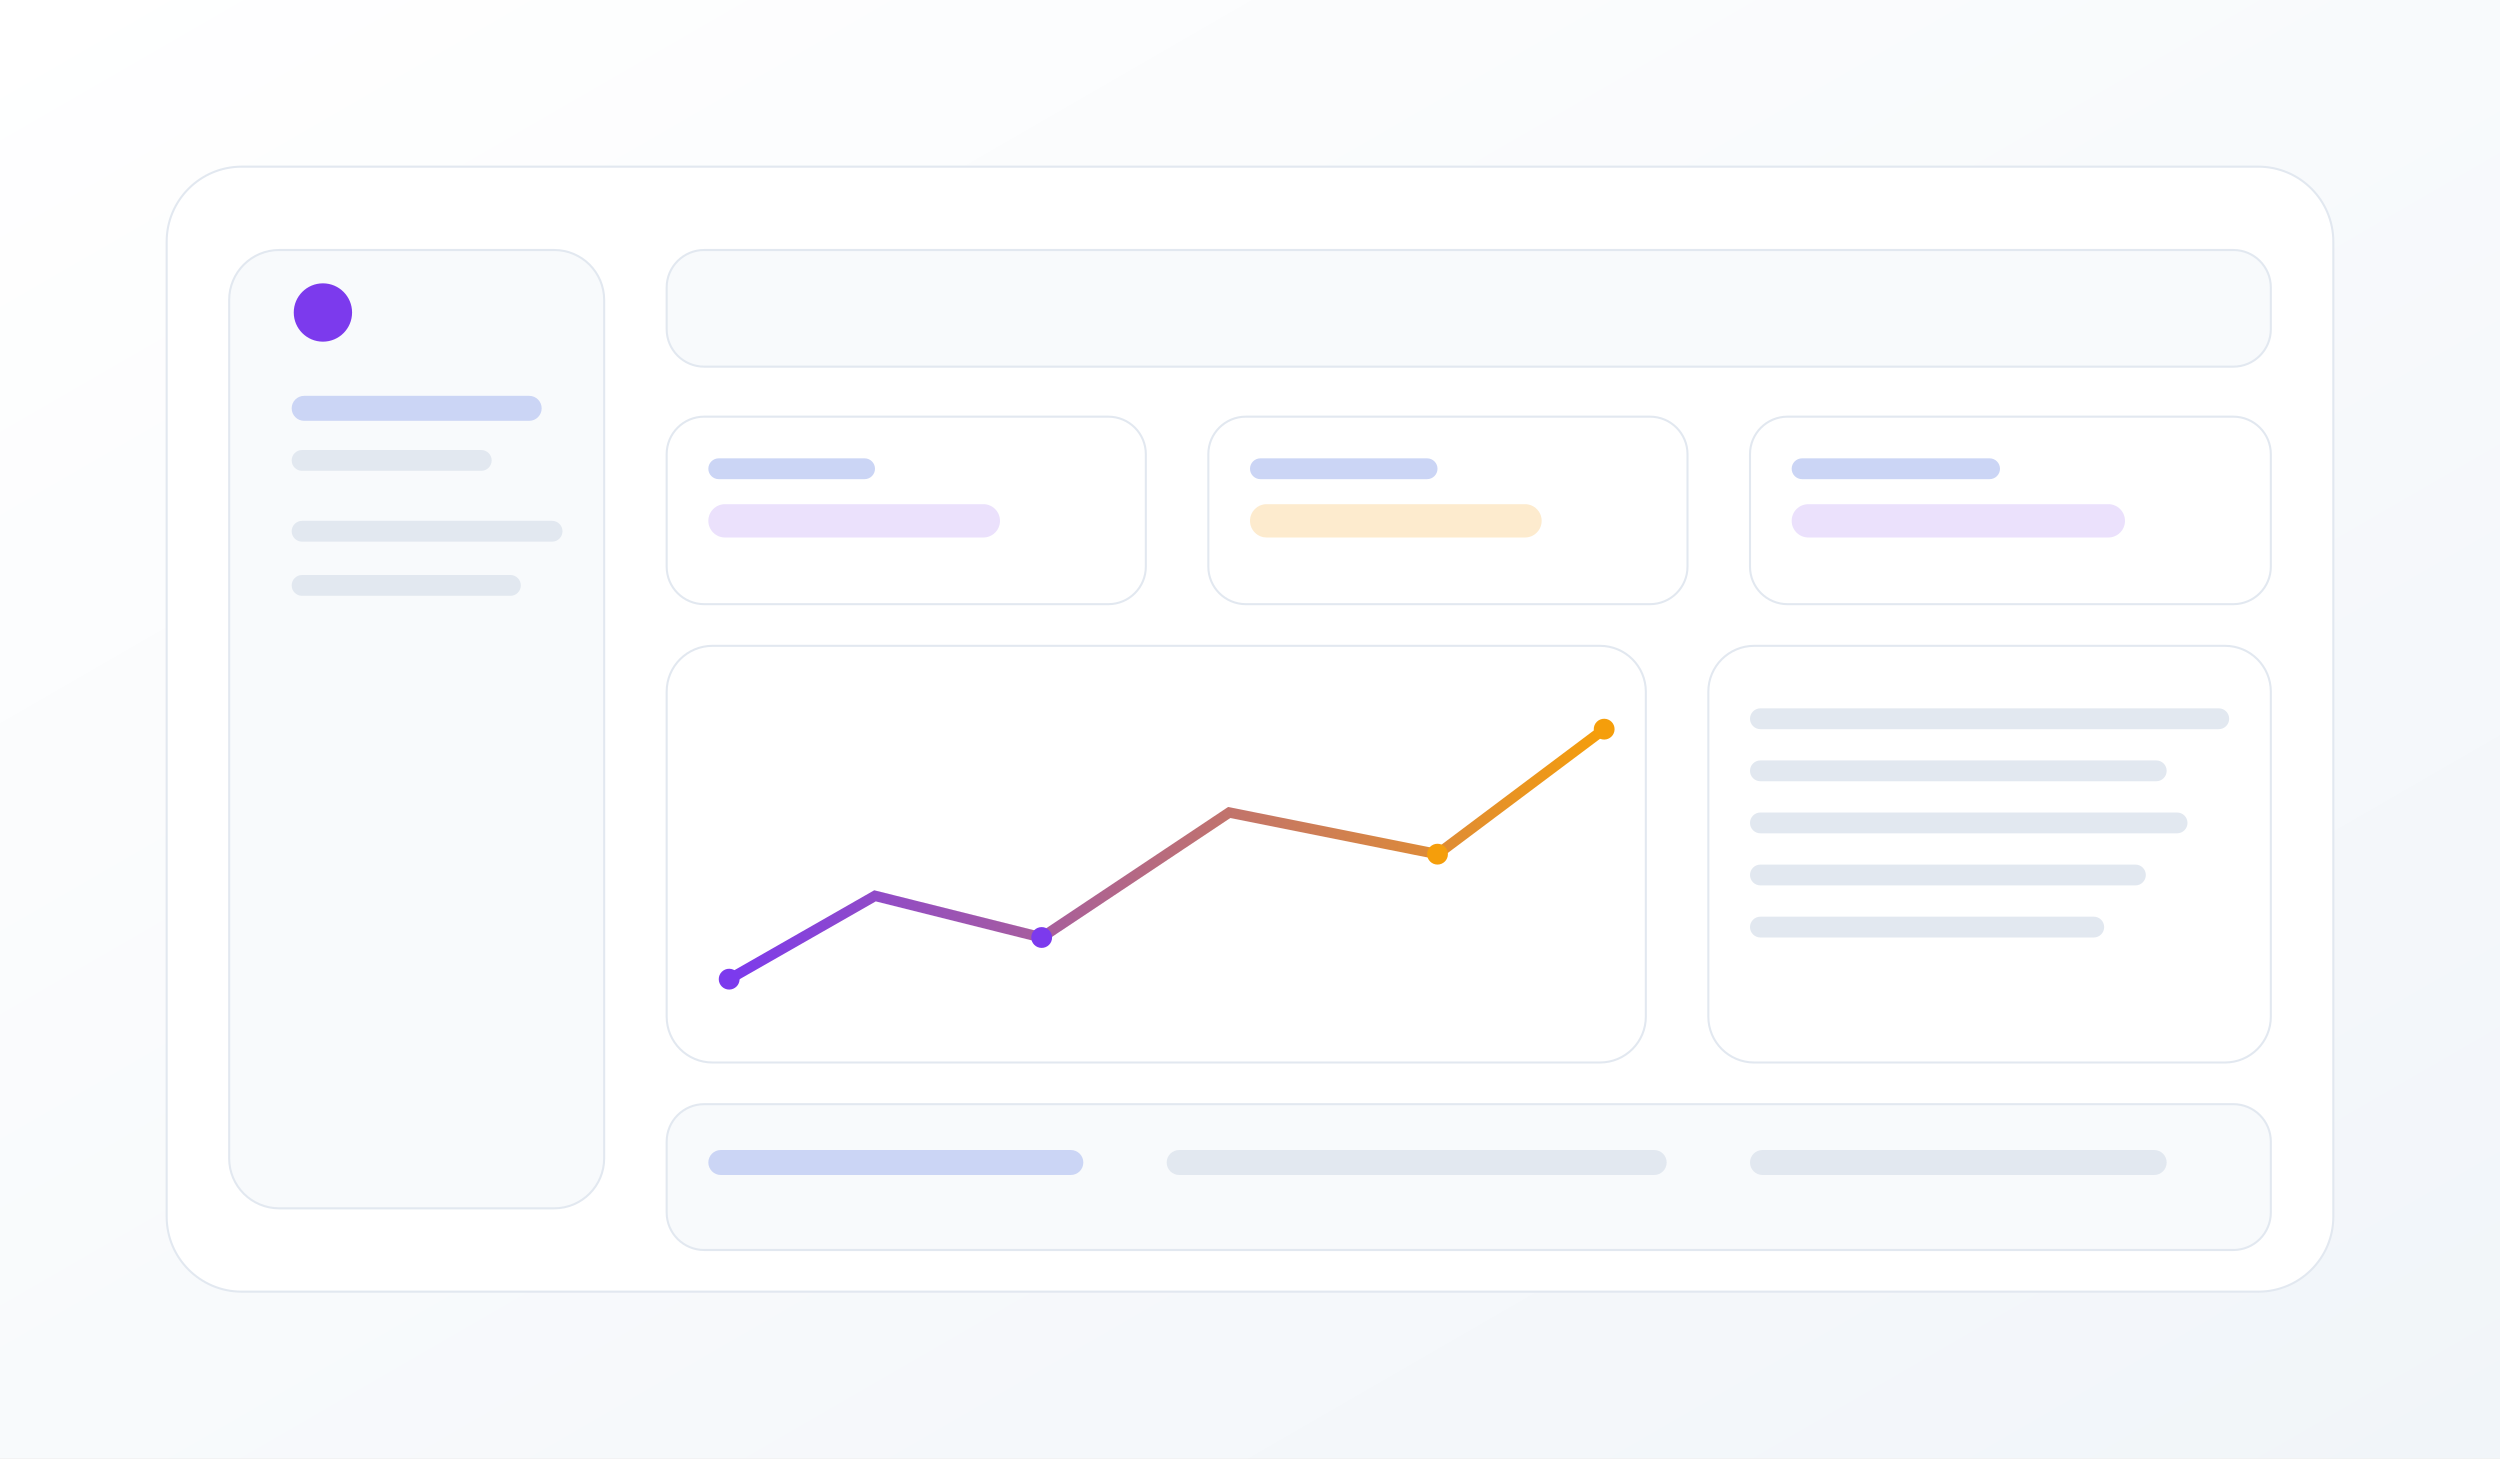
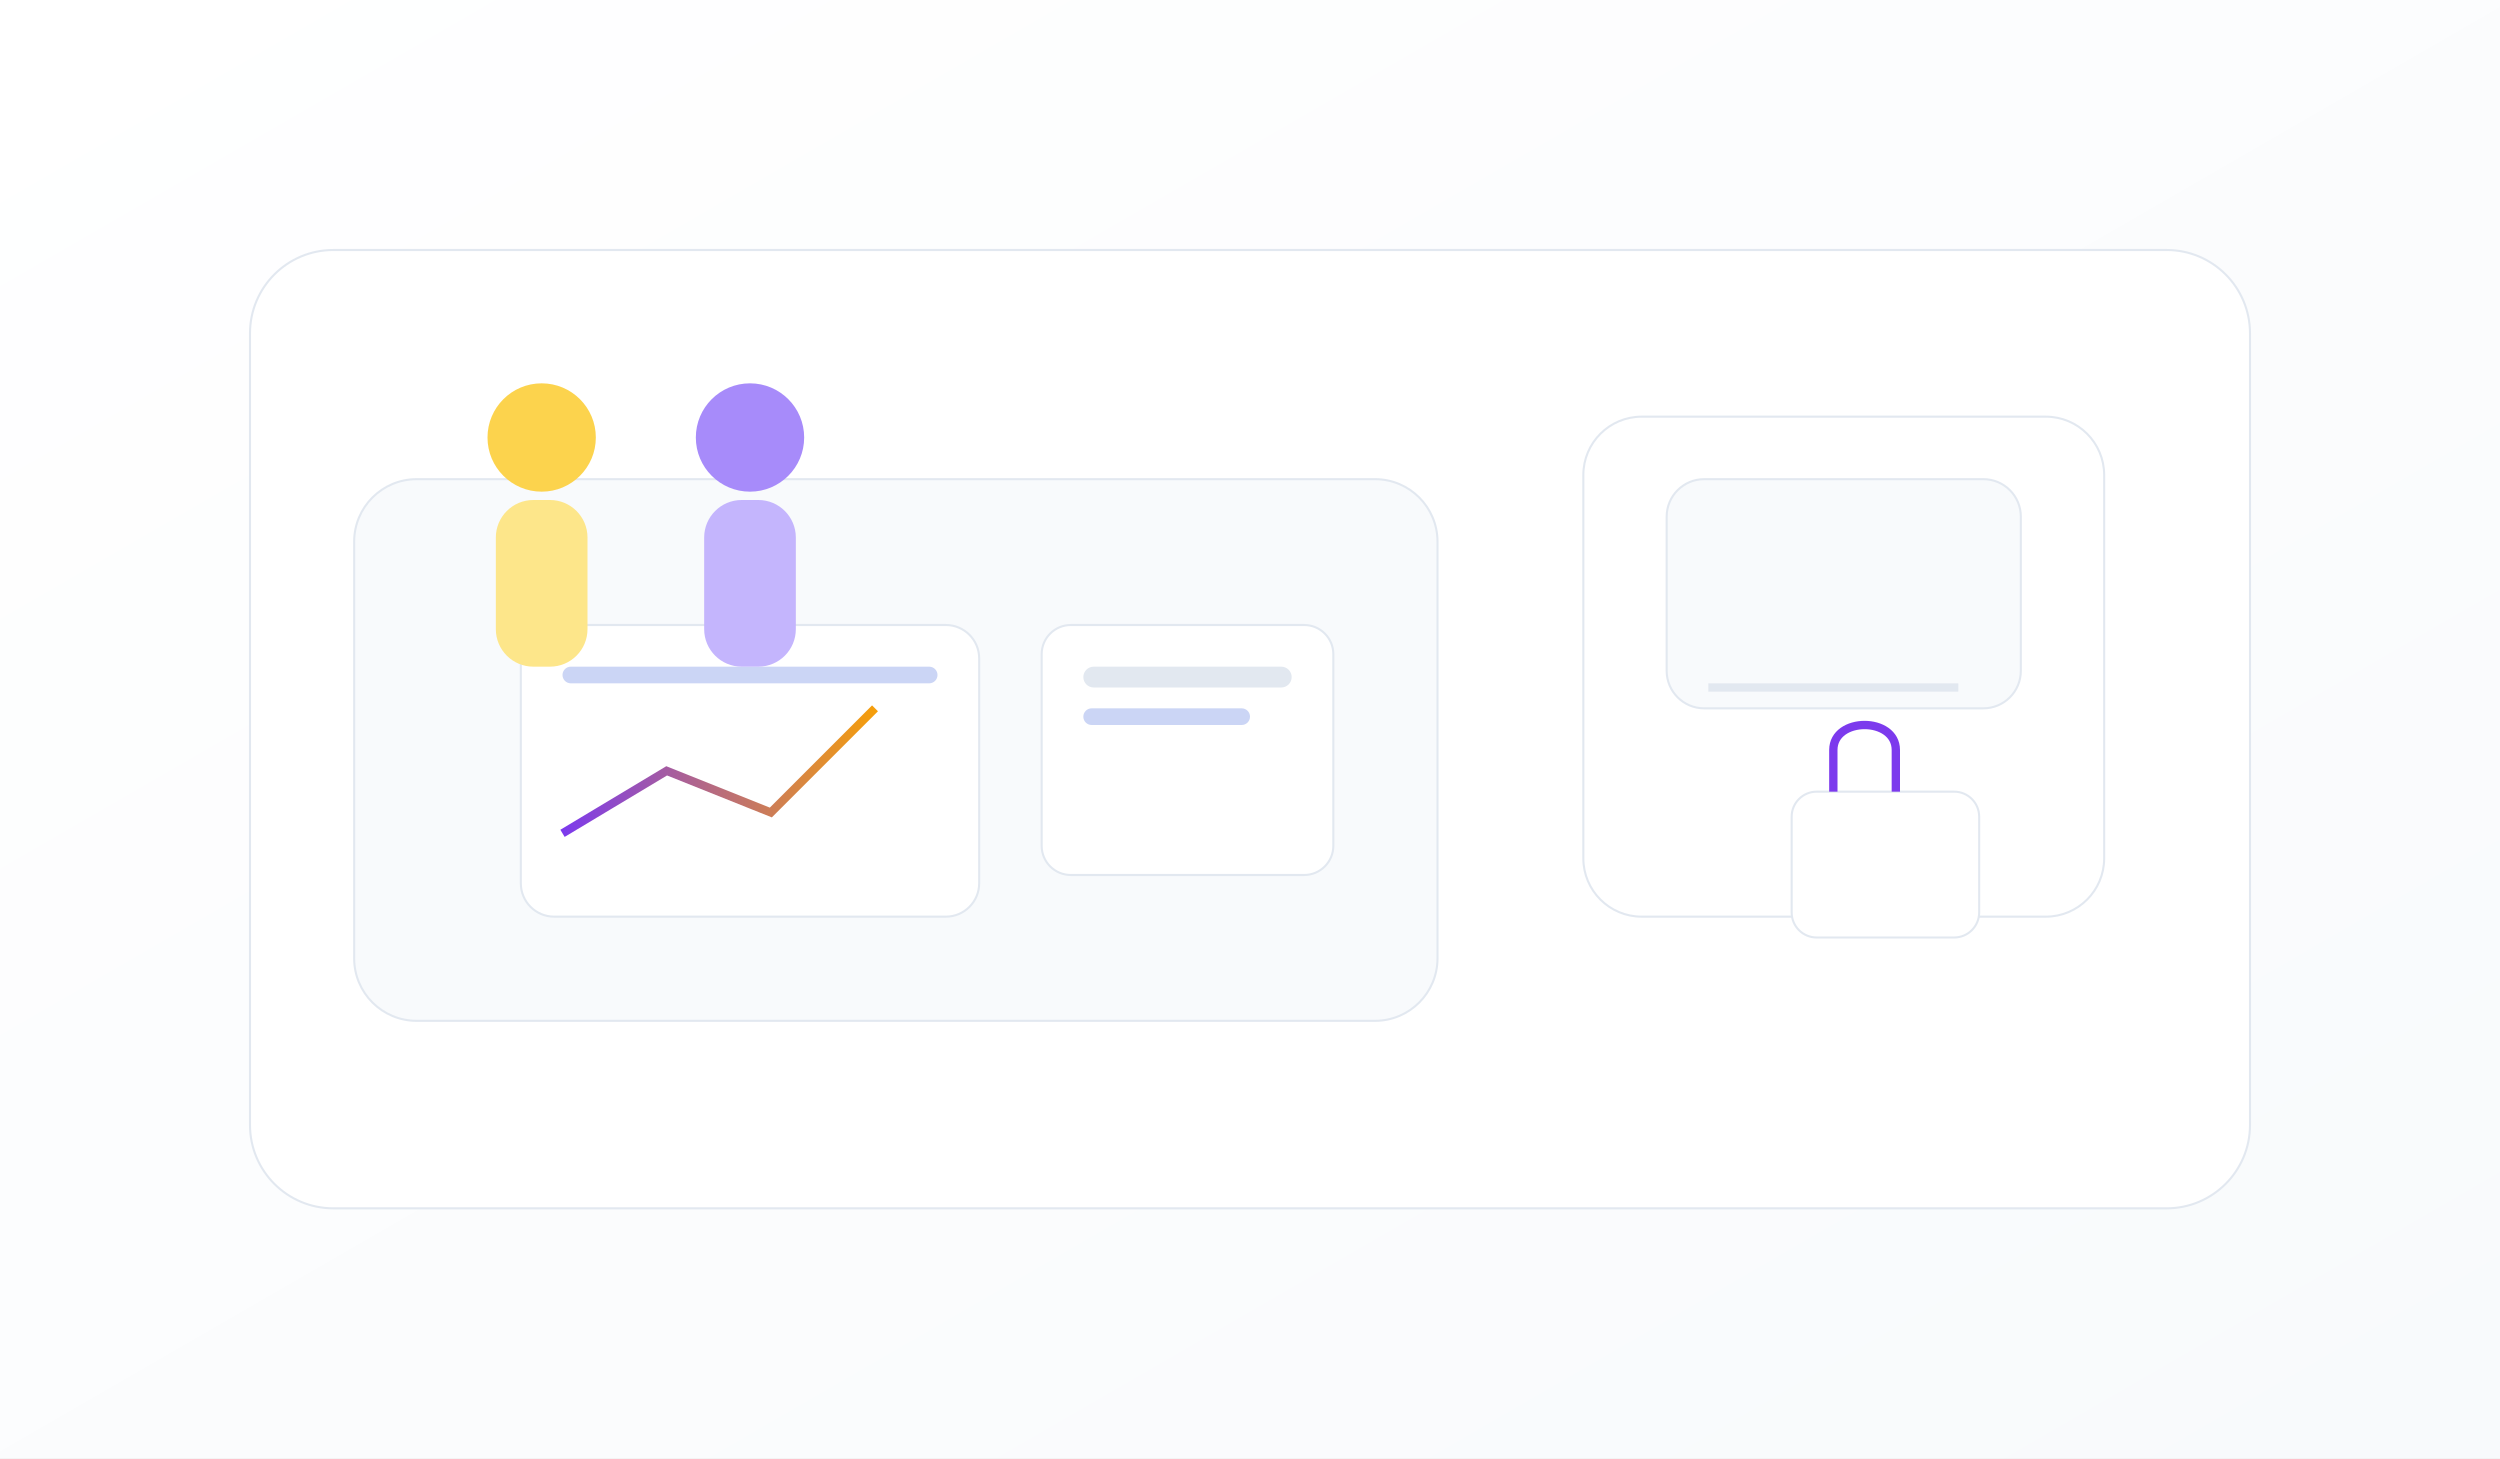
<svg xmlns="http://www.w3.org/2000/svg" width="1200" height="700" viewBox="0 0 1200 700" fill="none">
  <defs>
    <linearGradient id="bg" x1="0" y1="0" x2="1" y2="1">
      <stop offset="0%" stop-color="#FFFFFF" />
-       <stop offset="100%" stop-color="#F1F5F9" />
+       <stop offset="100%" stop-color="#F8FAFC" />
    </linearGradient>
    <linearGradient id="accent" x1="0" y1="0" x2="1" y2="0">
      <stop offset="0%" stop-color="#7C3AED" />
      <stop offset="100%" stop-color="#F59E0B" />
    </linearGradient>
  </defs>
  <rect width="1200" height="700" fill="url(#bg)" />
-   <rect x="80" y="80" width="1040" height="540" rx="36" fill="#FFFFFF" stroke="#E2E8F0" />
-   <rect x="110" y="120" width="180" height="460" rx="24" fill="#F8FAFC" stroke="#E2E8F0" />
-   <rect x="320" y="120" width="770" height="56" rx="18" fill="#F8FAFC" stroke="#E2E8F0" />
-   <circle cx="155" cy="150" r="14" fill="#7C3AED" />
-   <rect x="140" y="190" width="120" height="12" rx="6" fill="#CBD5F5" />
-   <rect x="140" y="216" width="96" height="10" rx="5" fill="#E2E8F0" />
-   <rect x="140" y="250" width="130" height="10" rx="5" fill="#E2E8F0" />
-   <rect x="140" y="276" width="110" height="10" rx="5" fill="#E2E8F0" />
-   <rect x="320" y="200" width="230" height="90" rx="18" fill="#FFFFFF" stroke="#E2E8F0" />
-   <rect x="580" y="200" width="230" height="90" rx="18" fill="#FFFFFF" stroke="#E2E8F0" />
-   <rect x="840" y="200" width="250" height="90" rx="18" fill="#FFFFFF" stroke="#E2E8F0" />
-   <rect x="340" y="220" width="80" height="10" rx="5" fill="#CBD5F5" />
-   <rect x="600" y="220" width="90" height="10" rx="5" fill="#CBD5F5" />
-   <rect x="860" y="220" width="100" height="10" rx="5" fill="#CBD5F5" />
-   <rect x="340" y="242" width="140" height="16" rx="8" fill="#7C3AED" fill-opacity="0.15" />
-   <rect x="600" y="242" width="140" height="16" rx="8" fill="#F59E0B" fill-opacity="0.2" />
-   <rect x="860" y="242" width="160" height="16" rx="8" fill="#7C3AED" fill-opacity="0.15" />
-   <rect x="320" y="310" width="470" height="200" rx="22" fill="#FFFFFF" stroke="#E2E8F0" />
-   <rect x="820" y="310" width="270" height="200" rx="22" fill="#FFFFFF" stroke="#E2E8F0" />
-   <path d="M350 470 L 420 430 L 500 450 L 590 390 L 690 410 L 770 350" stroke="url(#accent)" stroke-width="5" fill="none" />
-   <circle cx="350" cy="470" r="5" fill="#7C3AED" />
-   <circle cx="500" cy="450" r="5" fill="#7C3AED" />
-   <circle cx="690" cy="410" r="5" fill="#F59E0B" />
-   <circle cx="770" cy="350" r="5" fill="#F59E0B" />
-   <rect x="840" y="340" width="230" height="10" rx="5" fill="#E2E8F0" />
-   <rect x="840" y="365" width="200" height="10" rx="5" fill="#E2E8F0" />
-   <rect x="840" y="390" width="210" height="10" rx="5" fill="#E2E8F0" />
-   <rect x="840" y="415" width="190" height="10" rx="5" fill="#E2E8F0" />
-   <rect x="840" y="440" width="170" height="10" rx="5" fill="#E2E8F0" />
-   <rect x="320" y="530" width="770" height="70" rx="18" fill="#F8FAFC" stroke="#E2E8F0" />
-   <rect x="340" y="552" width="180" height="12" rx="6" fill="#CBD5F5" />
-   <rect x="560" y="552" width="240" height="12" rx="6" fill="#E2E8F0" />
-   <rect x="840" y="552" width="200" height="12" rx="6" fill="#E2E8F0" />
+   <rect x="120" y="120" width="960" height="460" rx="40" fill="#FFFFFF" stroke="#E2E8F0" />
+   <rect x="170" y="230" width="520" height="260" rx="30" fill="#F8FAFC" stroke="#E2E8F0" />
+   <rect x="250" y="300" width="220" height="140" rx="16" fill="#FFFFFF" stroke="#E2E8F0" />
+   <rect x="270" y="320" width="180" height="8" rx="4" fill="#CBD5F5" />
+   <path d="M270 400 L 320 370 L 370 390 L 420 340" stroke="url(#accent)" stroke-width="4" fill="none" />
+   <rect x="500" y="300" width="140" height="120" rx="14" fill="#FFFFFF" stroke="#E2E8F0" />
+   <rect x="520" y="320" width="100" height="10" rx="5" fill="#E2E8F0" />
+   <rect x="520" y="340" width="80" height="8" rx="4" fill="#CBD5F5" />
+   <rect x="760" y="200" width="250" height="240" rx="28" fill="#FFFFFF" stroke="#E2E8F0" />
+   <rect x="800" y="230" width="170" height="110" rx="18" fill="#F8FAFC" stroke="#E2E8F0" />
+   <path d="M820 330H940" stroke="#E2E8F0" stroke-width="4" />
+   <circle cx="260" cy="210" r="26" fill="#FCD34D" />
+   <rect x="238" y="240" width="44" height="80" rx="18" fill="#FDE68A" />
+   <circle cx="360" cy="210" r="26" fill="#A78BFA" />
+   <rect x="338" y="240" width="44" height="80" rx="18" fill="#C4B5FD" />
+   <rect x="860" y="380" width="90" height="70" rx="12" fill="#FFFFFF" stroke="#E2E8F0" />
+   <path d="M880 380 V360 C880 344 910 344 910 360 V380" stroke="#7C3AED" stroke-width="4" fill="none" />
</svg>
